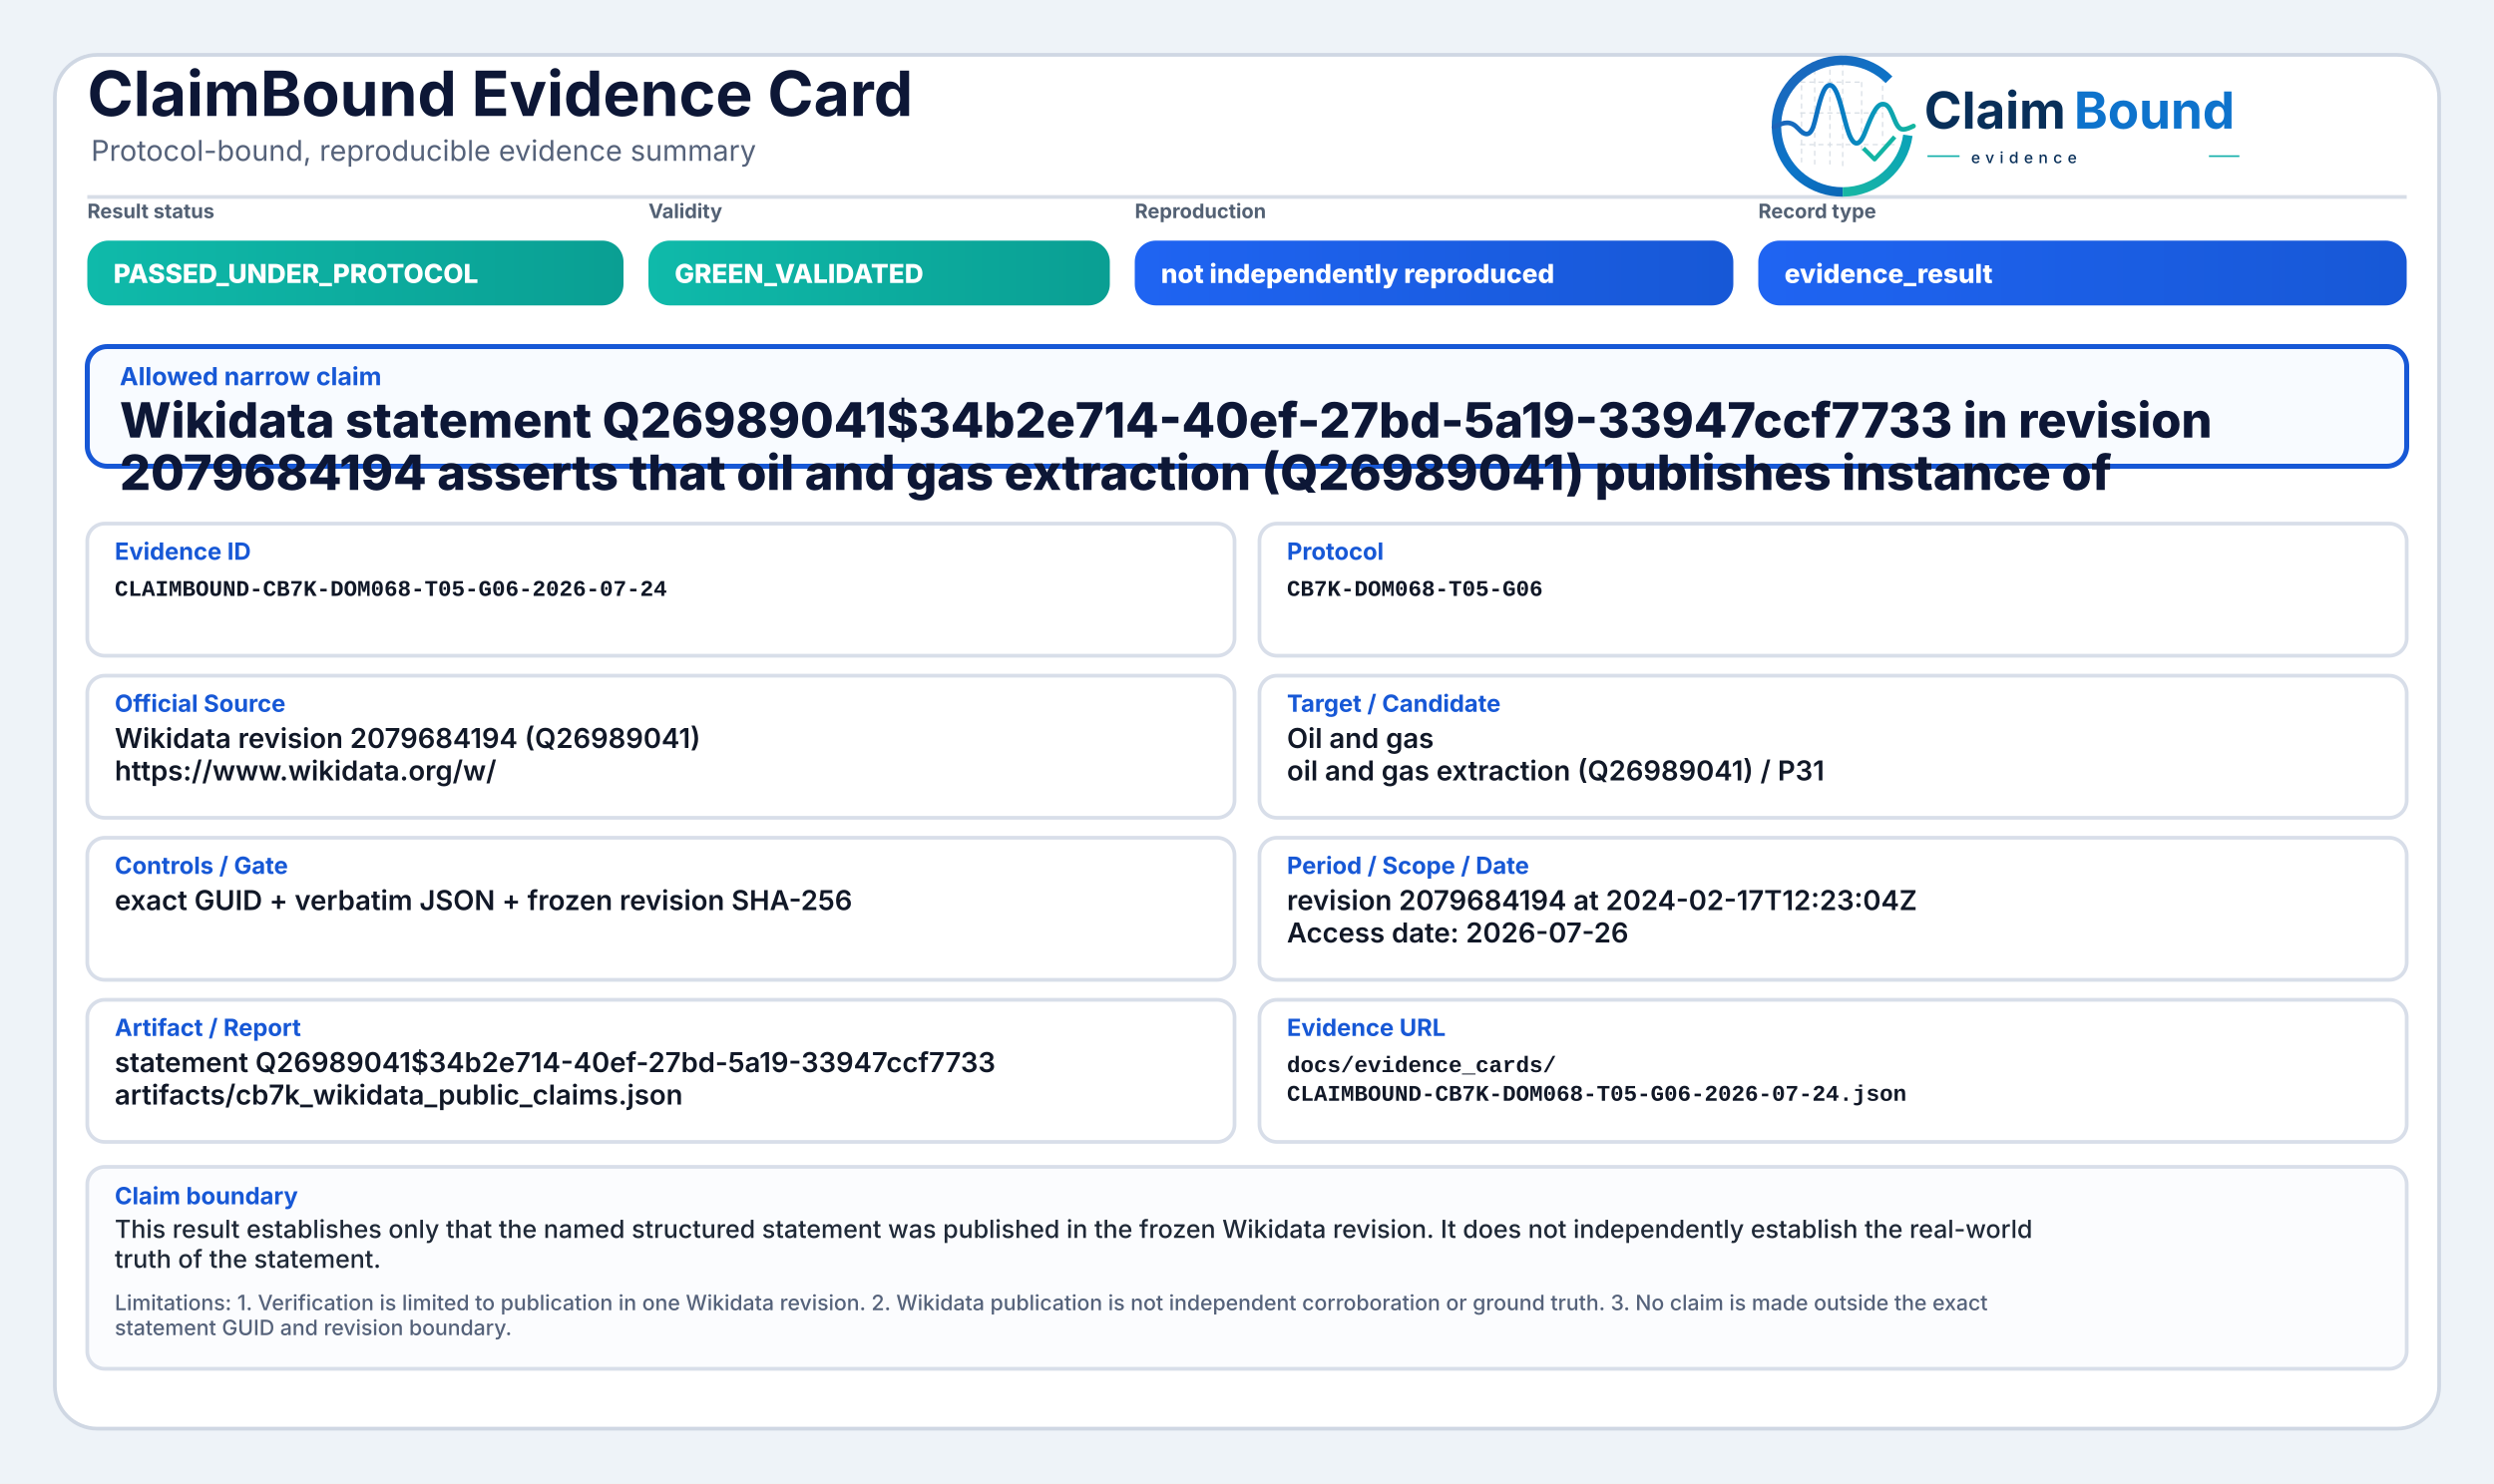
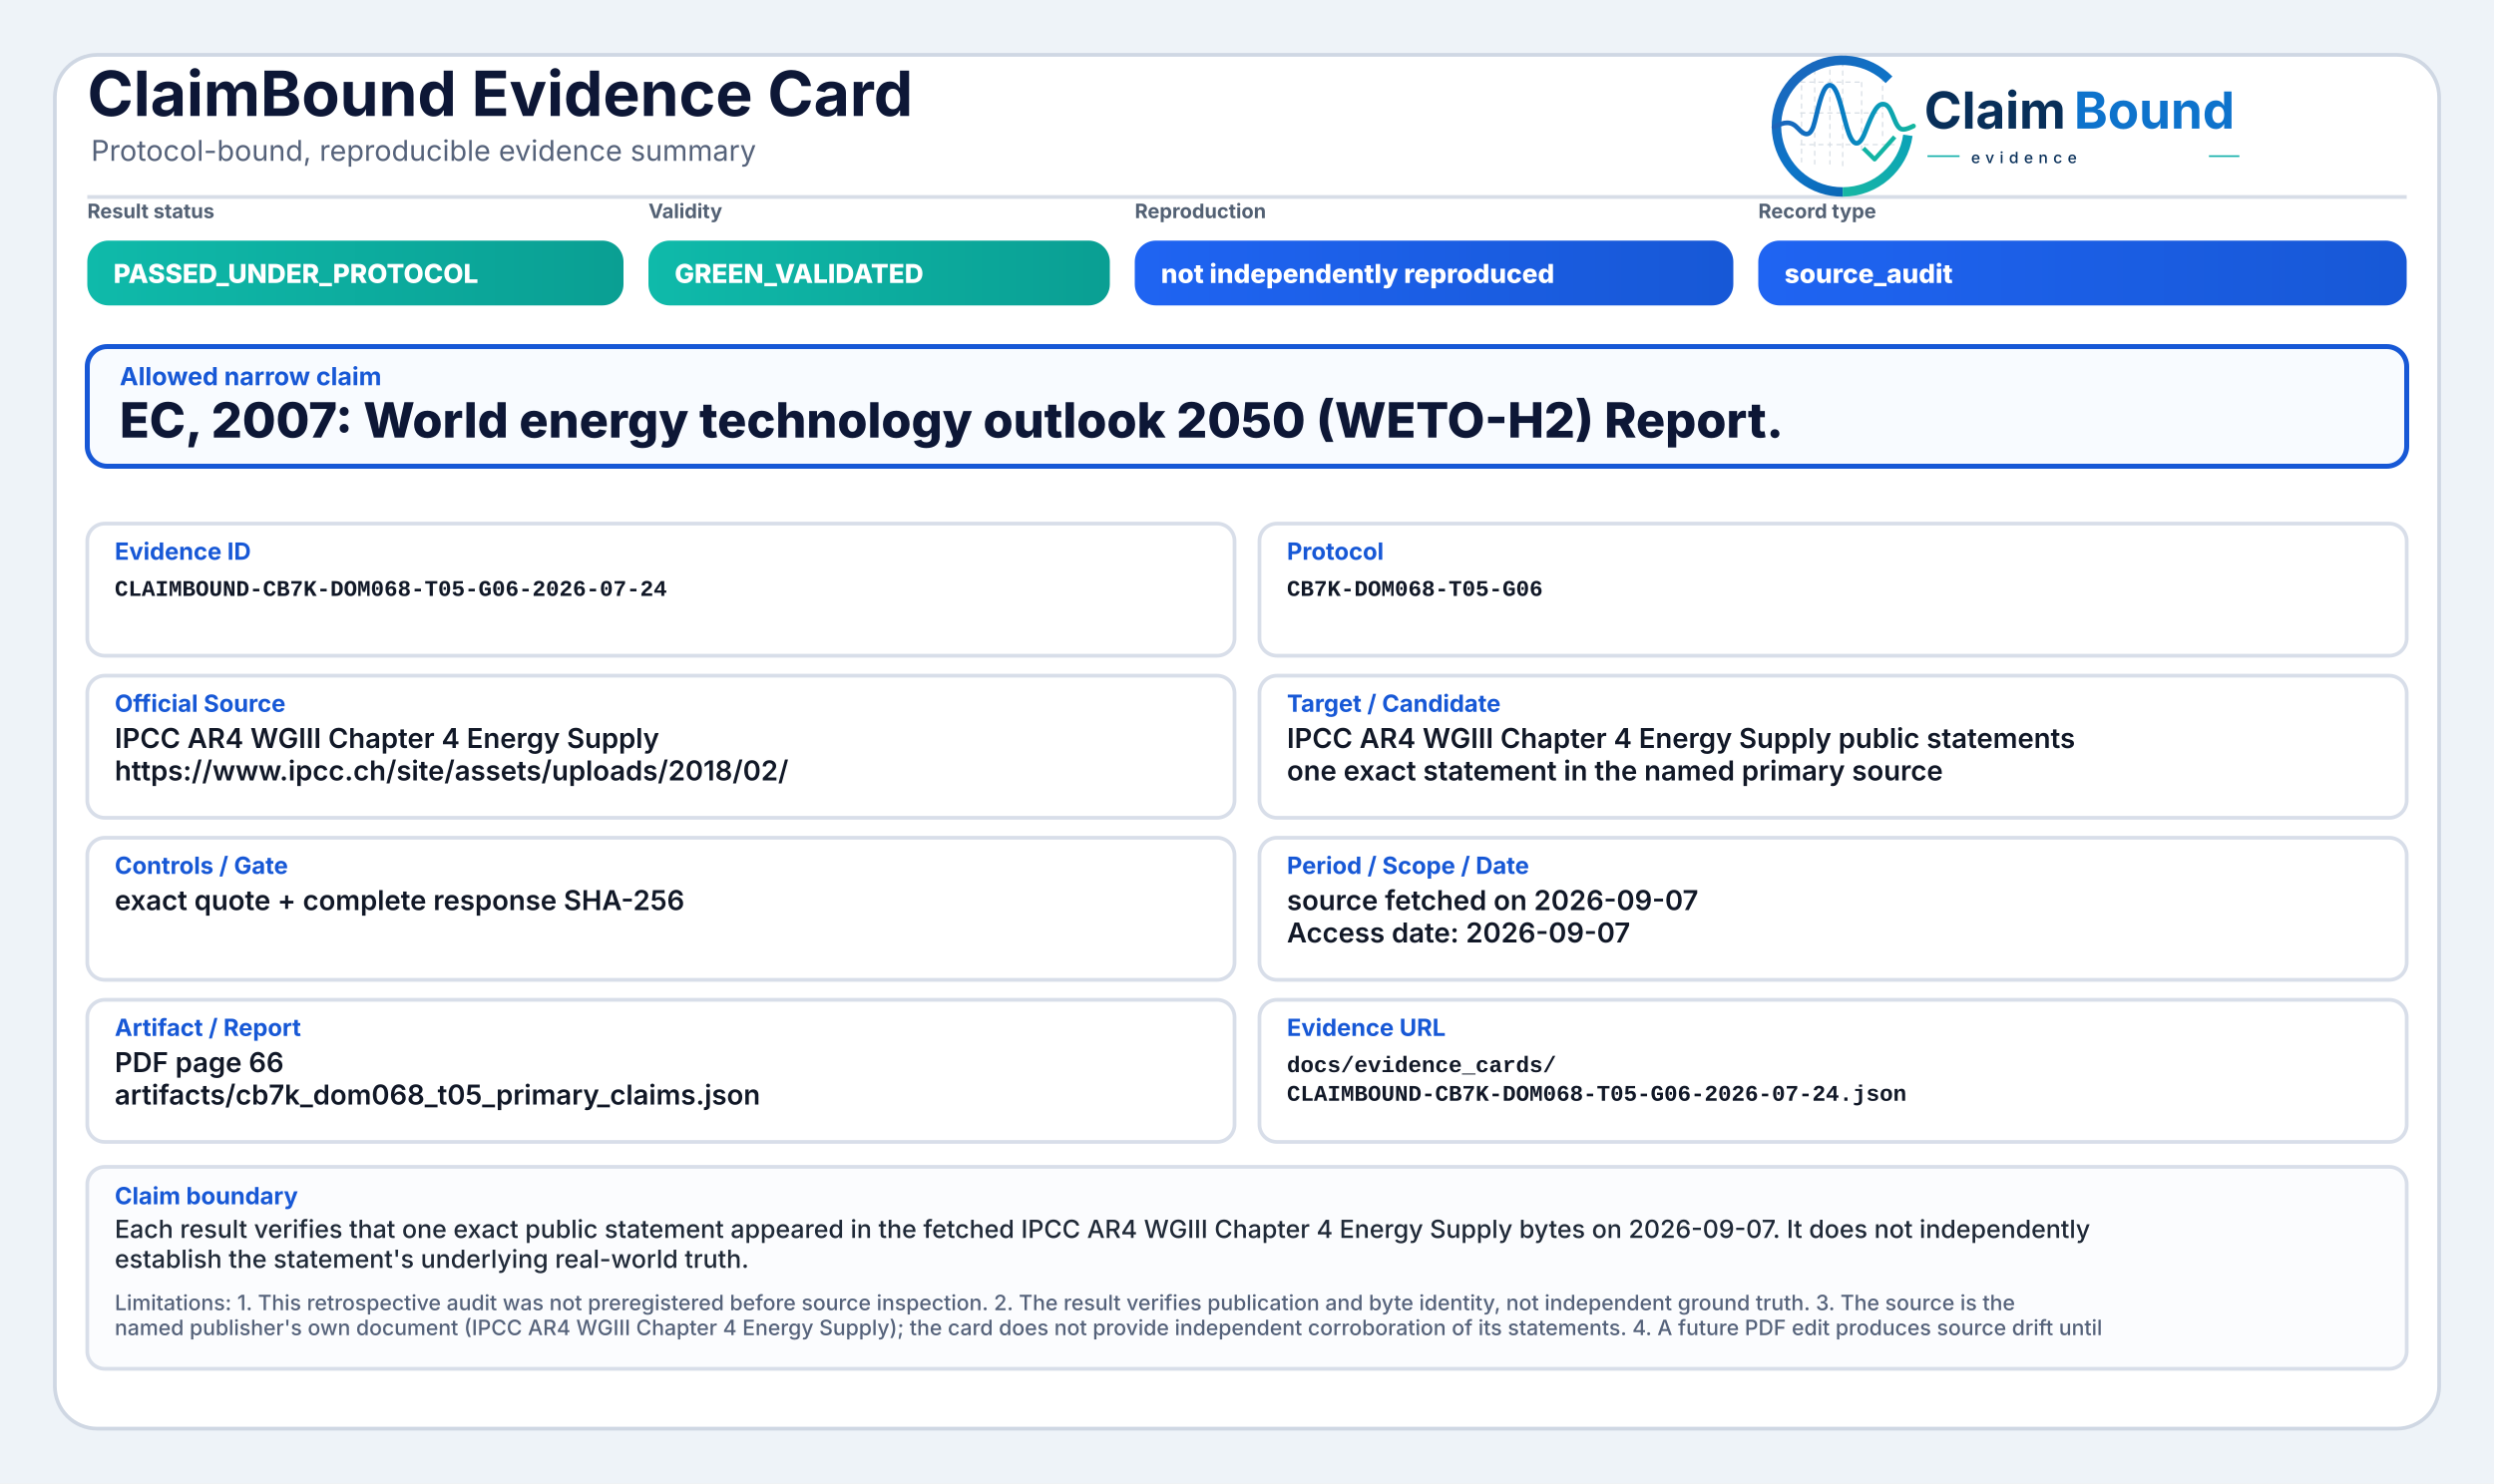
<svg xmlns="http://www.w3.org/2000/svg" width="2000" height="1190" viewBox="0 0 2000 1190" role="img" aria-label="ClaimBound Evidence Card">
  <defs>
    <linearGradient id="greenGrad" x1="0" y1="0" x2="1" y2="0">
      <stop offset="0%" stop-color="#0fbaaa" />
      <stop offset="100%" stop-color="#0a9f93" />
    </linearGradient>
    <linearGradient id="yellowGrad" x1="0" y1="0" x2="1" y2="0">
      <stop offset="0%" stop-color="#fbbf24" />
      <stop offset="100%" stop-color="#d97706" />
    </linearGradient>
    <linearGradient id="amberGrad" x1="0" y1="0" x2="1" y2="0">
      <stop offset="0%" stop-color="#f97316" />
      <stop offset="100%" stop-color="#c2410c" />
    </linearGradient>
    <linearGradient id="redGrad" x1="0" y1="0" x2="1" y2="0">
      <stop offset="0%" stop-color="#ef4444" />
      <stop offset="100%" stop-color="#b91c1c" />
    </linearGradient>
    <linearGradient id="grayGrad" x1="0" y1="0" x2="1" y2="0">
      <stop offset="0%" stop-color="#64748b" />
      <stop offset="100%" stop-color="#475569" />
    </linearGradient>
    <linearGradient id="blueGrad" x1="0" y1="0" x2="1" y2="0">
      <stop offset="0%" stop-color="#1f64f2" />
      <stop offset="100%" stop-color="#1758d6" />
    </linearGradient>
    <linearGradient id="logoRingBlue" x1="73" y1="453" x2="348" y2="793" gradientUnits="userSpaceOnUse">
      <stop offset="0" stop-color="#1E64BA" />
      <stop offset="0.55" stop-color="#0C75C8" />
      <stop offset="1" stop-color="#0A5FAB" />
    </linearGradient>
    <linearGradient id="logoRingTeal" x1="221" y1="792" x2="403" y2="594" gradientUnits="userSpaceOnUse">
      <stop offset="0" stop-color="#18B7A3" />
      <stop offset="1" stop-color="#089EBC" />
    </linearGradient>
    <linearGradient id="logoSignalGradient" x1="61" y1="628" x2="404" y2="628" gradientUnits="userSpaceOnUse">
      <stop offset="0" stop-color="#1E64BA" />
      <stop offset="0.43" stop-color="#0877C4" />
      <stop offset="0.72" stop-color="#0A97BB" />
      <stop offset="1" stop-color="#14B69E" />
    </linearGradient>
  </defs>
  <rect x="0" y="0" width="2000" height="1190" fill="#eef3f8" />
  <rect x="44" y="44" width="1912" height="1102" rx="34" fill="#ffffff" stroke="#cfd7e3" stroke-width="3" />
  <path d="M70 158 H1930" stroke="#d7dde7" stroke-width="3" />
  <text x="70" y="93" font-family="Inter, Segoe UI, Arial, sans-serif" font-size="50" font-weight="750" fill="#0d1736">ClaimBound Evidence Card</text>
  <text x="73" y="129" font-family="Inter, Segoe UI, Arial, sans-serif" font-size="23" font-weight="400" fill="#55627a">Protocol-bound, reproducible evidence summary</text>
  <g aria-label="ClaimBound evidence logo" transform="translate(1415,52) scale(0.33) translate(-40,-478)">
    <g stroke-linecap="butt" stroke-linejoin="round">
      <g stroke="#CBD3DC" stroke-width="3.2" stroke-linecap="round" stroke-dasharray="10 12" opacity="0.72">
        <path d="M130 507V714" />
        <path d="M162 490V719" />
        <path d="M199 491V719" />
        <path d="M230 471V726" />
        <path d="M276 521V690" />
        <path d="M327 508V650" />
        <path d="M128 520H277" />
        <path d="M128 595H327" />
        <path d="M128 672H355" />
      </g>
      <path d="M342.6 514.3A160 160 0 1 0 230 787" fill="none" stroke="url(#logoRingBlue)" stroke-width="23" />
      <path d="M230 787A160 160 0 0 0 388.4 649.3" fill="none" stroke="url(#logoRingTeal)" stroke-width="23" />
      <path d="M63 629.5C87 616.4 104.3 613.6 121.2 632.2C140.7 653.8 153.4 651.6 162.1 616.2C173.8 568.5 182.5 527.5 198.9 527.5C217.5 527.5 228.4 590.6 240.3 630.8C253.4 675.4 268.6 682.8 284.6 641.5C303.5 592.9 315.2 567.6 333.7 574.7C352.6 582 355.7 635.1 376.6 634.9C386.2 634.8 394 630.4 402 626.8" fill="none" stroke="url(#logoSignalGradient)" stroke-width="11.5" stroke-linecap="round" />
      <path d="M284 684.5L307.5 707.7L353 657" fill="none" stroke="#12B4A4" stroke-width="10.5" stroke-linecap="square" />
    </g>
    <text x="428" y="633" font-family="Inter, Segoe UI, Arial, sans-serif" font-size="124" font-weight="750" fill="#082F59" text-rendering="geometricPrecision">Claim</text>
    <text x="792" y="633" font-family="Inter, Segoe UI, Arial, sans-serif" font-size="124" font-weight="750" fill="#0E73CC" text-rendering="geometricPrecision">Bound</text>
    <line x1="436" y1="700" x2="514" y2="700" stroke="#11AFA9" stroke-width="4" />
    <text x="542" y="717" font-family="Inter, Segoe UI, Arial, sans-serif" font-size="38" font-weight="500" letter-spacing="13" fill="#082F59">evidence</text>
    <line x1="1120" y1="700" x2="1194" y2="700" stroke="#11AFA9" stroke-width="4" />
  </g>
  <text x="70" y="175" font-family="Inter, Segoe UI, Arial, sans-serif" font-size="16" font-weight="650" fill="#536174">Result status</text>
  <rect x="70" y="193" width="430" height="52" rx="17" fill="url(#greenGrad)" />
  <text x="91" y="227" font-family="Inter, Segoe UI, Arial, sans-serif" font-size="21" font-weight="800" fill="#ffffff">PASSED_UNDER_PROTOCOL</text>
  <text x="520" y="175" font-family="Inter, Segoe UI, Arial, sans-serif" font-size="16" font-weight="650" fill="#536174">Validity</text>
  <rect x="520" y="193" width="370" height="52" rx="17" fill="url(#greenGrad)" />
  <text x="541" y="227" font-family="Inter, Segoe UI, Arial, sans-serif" font-size="21" font-weight="800" fill="#ffffff">GREEN_VALIDATED</text>
  <text x="910" y="175" font-family="Inter, Segoe UI, Arial, sans-serif" font-size="16" font-weight="650" fill="#536174">Reproduction</text>
  <rect x="910" y="193" width="480" height="52" rx="17" fill="url(#blueGrad)" />
  <text x="931" y="227" font-family="Inter, Segoe UI, Arial, sans-serif" font-size="21" font-weight="800" fill="#ffffff">not independently reproduced</text>
  <text x="1410" y="175" font-family="Inter, Segoe UI, Arial, sans-serif" font-size="16" font-weight="650" fill="#536174">Record type</text>
  <rect x="1410" y="193" width="520" height="52" rx="17" fill="url(#blueGrad)" />
-   <text x="1431" y="227" font-family="Inter, Segoe UI, Arial, sans-serif" font-size="21" font-weight="800" fill="#ffffff">evidence_result</text>
+   <text x="1431" y="227" font-family="Inter, Segoe UI, Arial, sans-serif" font-size="21" font-weight="800" fill="#ffffff">source_audit</text>
  <rect x="70" y="278" width="1860" height="96" rx="16" fill="#f8fbff" stroke="#1758d6" stroke-width="4" />
  <text x="96" y="309" font-family="Inter, Segoe UI, Arial, sans-serif" font-size="20" font-weight="750" fill="#1758d6">Allowed narrow claim</text>
-   <text x="96" y="351" font-family="Inter, Segoe UI, Arial, sans-serif" font-size="39" font-weight="800" fill="#0d1736">Wikidata statement Q26989041$34b2e714-40ef-27bd-5a19-33947ccf7733 in revision</text>
-   <text x="96" y="393" font-family="Inter, Segoe UI, Arial, sans-serif" font-size="39" font-weight="800" fill="#0d1736">2079684194 asserts that oil and gas extraction (Q26989041) publishes instance of</text>
+   <text x="96" y="351" font-family="Inter, Segoe UI, Arial, sans-serif" font-size="39" font-weight="800" fill="#0d1736">EC, 2007: World energy technology outlook 2050 (WETO-H2) Report.</text>
  <rect x="70" y="420" width="920" height="106" rx="14" fill="#ffffff" stroke="#d8dee9" stroke-width="3" />
  <text x="92" y="449" font-family="Inter, Segoe UI, Arial, sans-serif" font-size="19" font-weight="750" fill="#1758d6">Evidence ID</text>
  <text x="92" y="478" font-family="SFMono-Regular, Consolas, Liberation Mono, monospace" font-size="18" font-weight="600" fill="#111827">CLAIMBOUND-CB7K-DOM068-T05-G06-2026-07-24</text>
  <rect x="1010" y="420" width="920" height="106" rx="14" fill="#ffffff" stroke="#d8dee9" stroke-width="3" />
  <text x="1032" y="449" font-family="Inter, Segoe UI, Arial, sans-serif" font-size="19" font-weight="750" fill="#1758d6">Protocol</text>
  <text x="1032" y="478" font-family="SFMono-Regular, Consolas, Liberation Mono, monospace" font-size="18" font-weight="600" fill="#111827">CB7K-DOM068-T05-G06</text>
  <rect x="70" y="542" width="920" height="114" rx="14" fill="#ffffff" stroke="#d8dee9" stroke-width="3" />
  <text x="92" y="571" font-family="Inter, Segoe UI, Arial, sans-serif" font-size="19" font-weight="750" fill="#1758d6">Official Source</text>
-   <text x="92" y="600" font-family="Inter, Segoe UI, Arial, sans-serif" font-size="22" font-weight="600" fill="#111827">Wikidata revision 2079684194 (Q26989041)</text>
-   <text x="92" y="626" font-family="Inter, Segoe UI, Arial, sans-serif" font-size="22" font-weight="600" fill="#111827">https://www.wikidata.org/w/</text>
+   <text x="92" y="600" font-family="Inter, Segoe UI, Arial, sans-serif" font-size="22" font-weight="600" fill="#111827">IPCC AR4 WGIII Chapter 4 Energy Supply</text>
+   <text x="92" y="626" font-family="Inter, Segoe UI, Arial, sans-serif" font-size="22" font-weight="600" fill="#111827">https://www.ipcc.ch/site/assets/uploads/2018/02/</text>
  <rect x="1010" y="542" width="920" height="114" rx="14" fill="#ffffff" stroke="#d8dee9" stroke-width="3" />
  <text x="1032" y="571" font-family="Inter, Segoe UI, Arial, sans-serif" font-size="19" font-weight="750" fill="#1758d6">Target / Candidate</text>
-   <text x="1032" y="600" font-family="Inter, Segoe UI, Arial, sans-serif" font-size="22" font-weight="600" fill="#111827">Oil and gas</text>
-   <text x="1032" y="626" font-family="Inter, Segoe UI, Arial, sans-serif" font-size="22" font-weight="600" fill="#111827">oil and gas extraction (Q26989041) / P31</text>
+   <text x="1032" y="600" font-family="Inter, Segoe UI, Arial, sans-serif" font-size="22" font-weight="600" fill="#111827">IPCC AR4 WGIII Chapter 4 Energy Supply public statements</text>
+   <text x="1032" y="626" font-family="Inter, Segoe UI, Arial, sans-serif" font-size="22" font-weight="600" fill="#111827">one exact statement in the named primary source</text>
  <rect x="70" y="672" width="920" height="114" rx="14" fill="#ffffff" stroke="#d8dee9" stroke-width="3" />
  <text x="92" y="701" font-family="Inter, Segoe UI, Arial, sans-serif" font-size="19" font-weight="750" fill="#1758d6">Controls / Gate</text>
-   <text x="92" y="730" font-family="Inter, Segoe UI, Arial, sans-serif" font-size="22" font-weight="600" fill="#111827">exact GUID + verbatim JSON + frozen revision SHA-256</text>
+   <text x="92" y="730" font-family="Inter, Segoe UI, Arial, sans-serif" font-size="22" font-weight="600" fill="#111827">exact quote + complete response SHA-256</text>
  <rect x="1010" y="672" width="920" height="114" rx="14" fill="#ffffff" stroke="#d8dee9" stroke-width="3" />
  <text x="1032" y="701" font-family="Inter, Segoe UI, Arial, sans-serif" font-size="19" font-weight="750" fill="#1758d6">Period / Scope / Date</text>
-   <text x="1032" y="730" font-family="Inter, Segoe UI, Arial, sans-serif" font-size="22" font-weight="600" fill="#111827">revision 2079684194 at 2024-02-17T12:23:04Z</text>
-   <text x="1032" y="756" font-family="Inter, Segoe UI, Arial, sans-serif" font-size="22" font-weight="600" fill="#111827">Access date: 2026-07-26</text>
+   <text x="1032" y="730" font-family="Inter, Segoe UI, Arial, sans-serif" font-size="22" font-weight="600" fill="#111827">source fetched on 2026-09-07</text>
+   <text x="1032" y="756" font-family="Inter, Segoe UI, Arial, sans-serif" font-size="22" font-weight="600" fill="#111827">Access date: 2026-09-07</text>
  <rect x="70" y="802" width="920" height="114" rx="14" fill="#ffffff" stroke="#d8dee9" stroke-width="3" />
  <text x="92" y="831" font-family="Inter, Segoe UI, Arial, sans-serif" font-size="19" font-weight="750" fill="#1758d6">Artifact / Report</text>
-   <text x="92" y="860" font-family="Inter, Segoe UI, Arial, sans-serif" font-size="22" font-weight="600" fill="#111827">statement Q26989041$34b2e714-40ef-27bd-5a19-33947ccf7733</text>
-   <text x="92" y="886" font-family="Inter, Segoe UI, Arial, sans-serif" font-size="22" font-weight="600" fill="#111827">artifacts/cb7k_wikidata_public_claims.json</text>
+   <text x="92" y="860" font-family="Inter, Segoe UI, Arial, sans-serif" font-size="22" font-weight="600" fill="#111827">PDF page 66</text>
+   <text x="92" y="886" font-family="Inter, Segoe UI, Arial, sans-serif" font-size="22" font-weight="600" fill="#111827">artifacts/cb7k_dom068_t05_primary_claims.json</text>
  <rect x="1010" y="802" width="920" height="114" rx="14" fill="#ffffff" stroke="#d8dee9" stroke-width="3" />
  <text x="1032" y="831" font-family="Inter, Segoe UI, Arial, sans-serif" font-size="19" font-weight="750" fill="#1758d6">Evidence URL</text>
  <text x="1032" y="860" font-family="SFMono-Regular, Consolas, Liberation Mono, monospace" font-size="18" font-weight="600" fill="#111827">docs/evidence_cards/</text>
  <text x="1032" y="883" font-family="SFMono-Regular, Consolas, Liberation Mono, monospace" font-size="18" font-weight="600" fill="#111827">CLAIMBOUND-CB7K-DOM068-T05-G06-2026-07-24.json</text>
  <rect x="70" y="936" width="1860" height="162" rx="14" fill="#fbfcfe" stroke="#d8dee9" stroke-width="3" />
  <text x="92" y="966" font-family="Inter, Segoe UI, Arial, sans-serif" font-size="19" font-weight="750" fill="#1758d6">Claim boundary</text>
-   <text x="92" y="993" font-family="Inter, Segoe UI, Arial, sans-serif" font-size="20" font-weight="500" fill="#1f2937">This result establishes only that the named structured statement was published in the frozen Wikidata revision. It does not independently establish the real-world</text>
-   <text x="92" y="1017" font-family="Inter, Segoe UI, Arial, sans-serif" font-size="20" font-weight="500" fill="#1f2937">truth of the statement.</text>
-   <text x="92" y="1051" font-family="Inter, Segoe UI, Arial, sans-serif" font-size="17" font-weight="500" fill="#55627a">Limitations: 1. Verification is limited to publication in one Wikidata revision. 2. Wikidata publication is not independent corroboration or ground truth. 3. No claim is made outside the exact</text>
-   <text x="92" y="1071" font-family="Inter, Segoe UI, Arial, sans-serif" font-size="17" font-weight="500" fill="#55627a">statement GUID and revision boundary.</text>
+   <text x="92" y="993" font-family="Inter, Segoe UI, Arial, sans-serif" font-size="20" font-weight="500" fill="#1f2937">Each result verifies that one exact public statement appeared in the fetched IPCC AR4 WGIII Chapter 4 Energy Supply bytes on 2026-09-07. It does not independently</text>
+   <text x="92" y="1017" font-family="Inter, Segoe UI, Arial, sans-serif" font-size="20" font-weight="500" fill="#1f2937">establish the statement's underlying real-world truth.</text>
+   <text x="92" y="1051" font-family="Inter, Segoe UI, Arial, sans-serif" font-size="17" font-weight="500" fill="#55627a">Limitations: 1. This retrospective audit was not preregistered before source inspection. 2. The result verifies publication and byte identity, not independent ground truth. 3. The source is the</text>
+   <text x="92" y="1071" font-family="Inter, Segoe UI, Arial, sans-serif" font-size="17" font-weight="500" fill="#55627a">named publisher's own document (IPCC AR4 WGIII Chapter 4 Energy Supply); the card does not provide independent corroboration of its statements. 4. A future PDF edit produces source drift until</text>
</svg>
